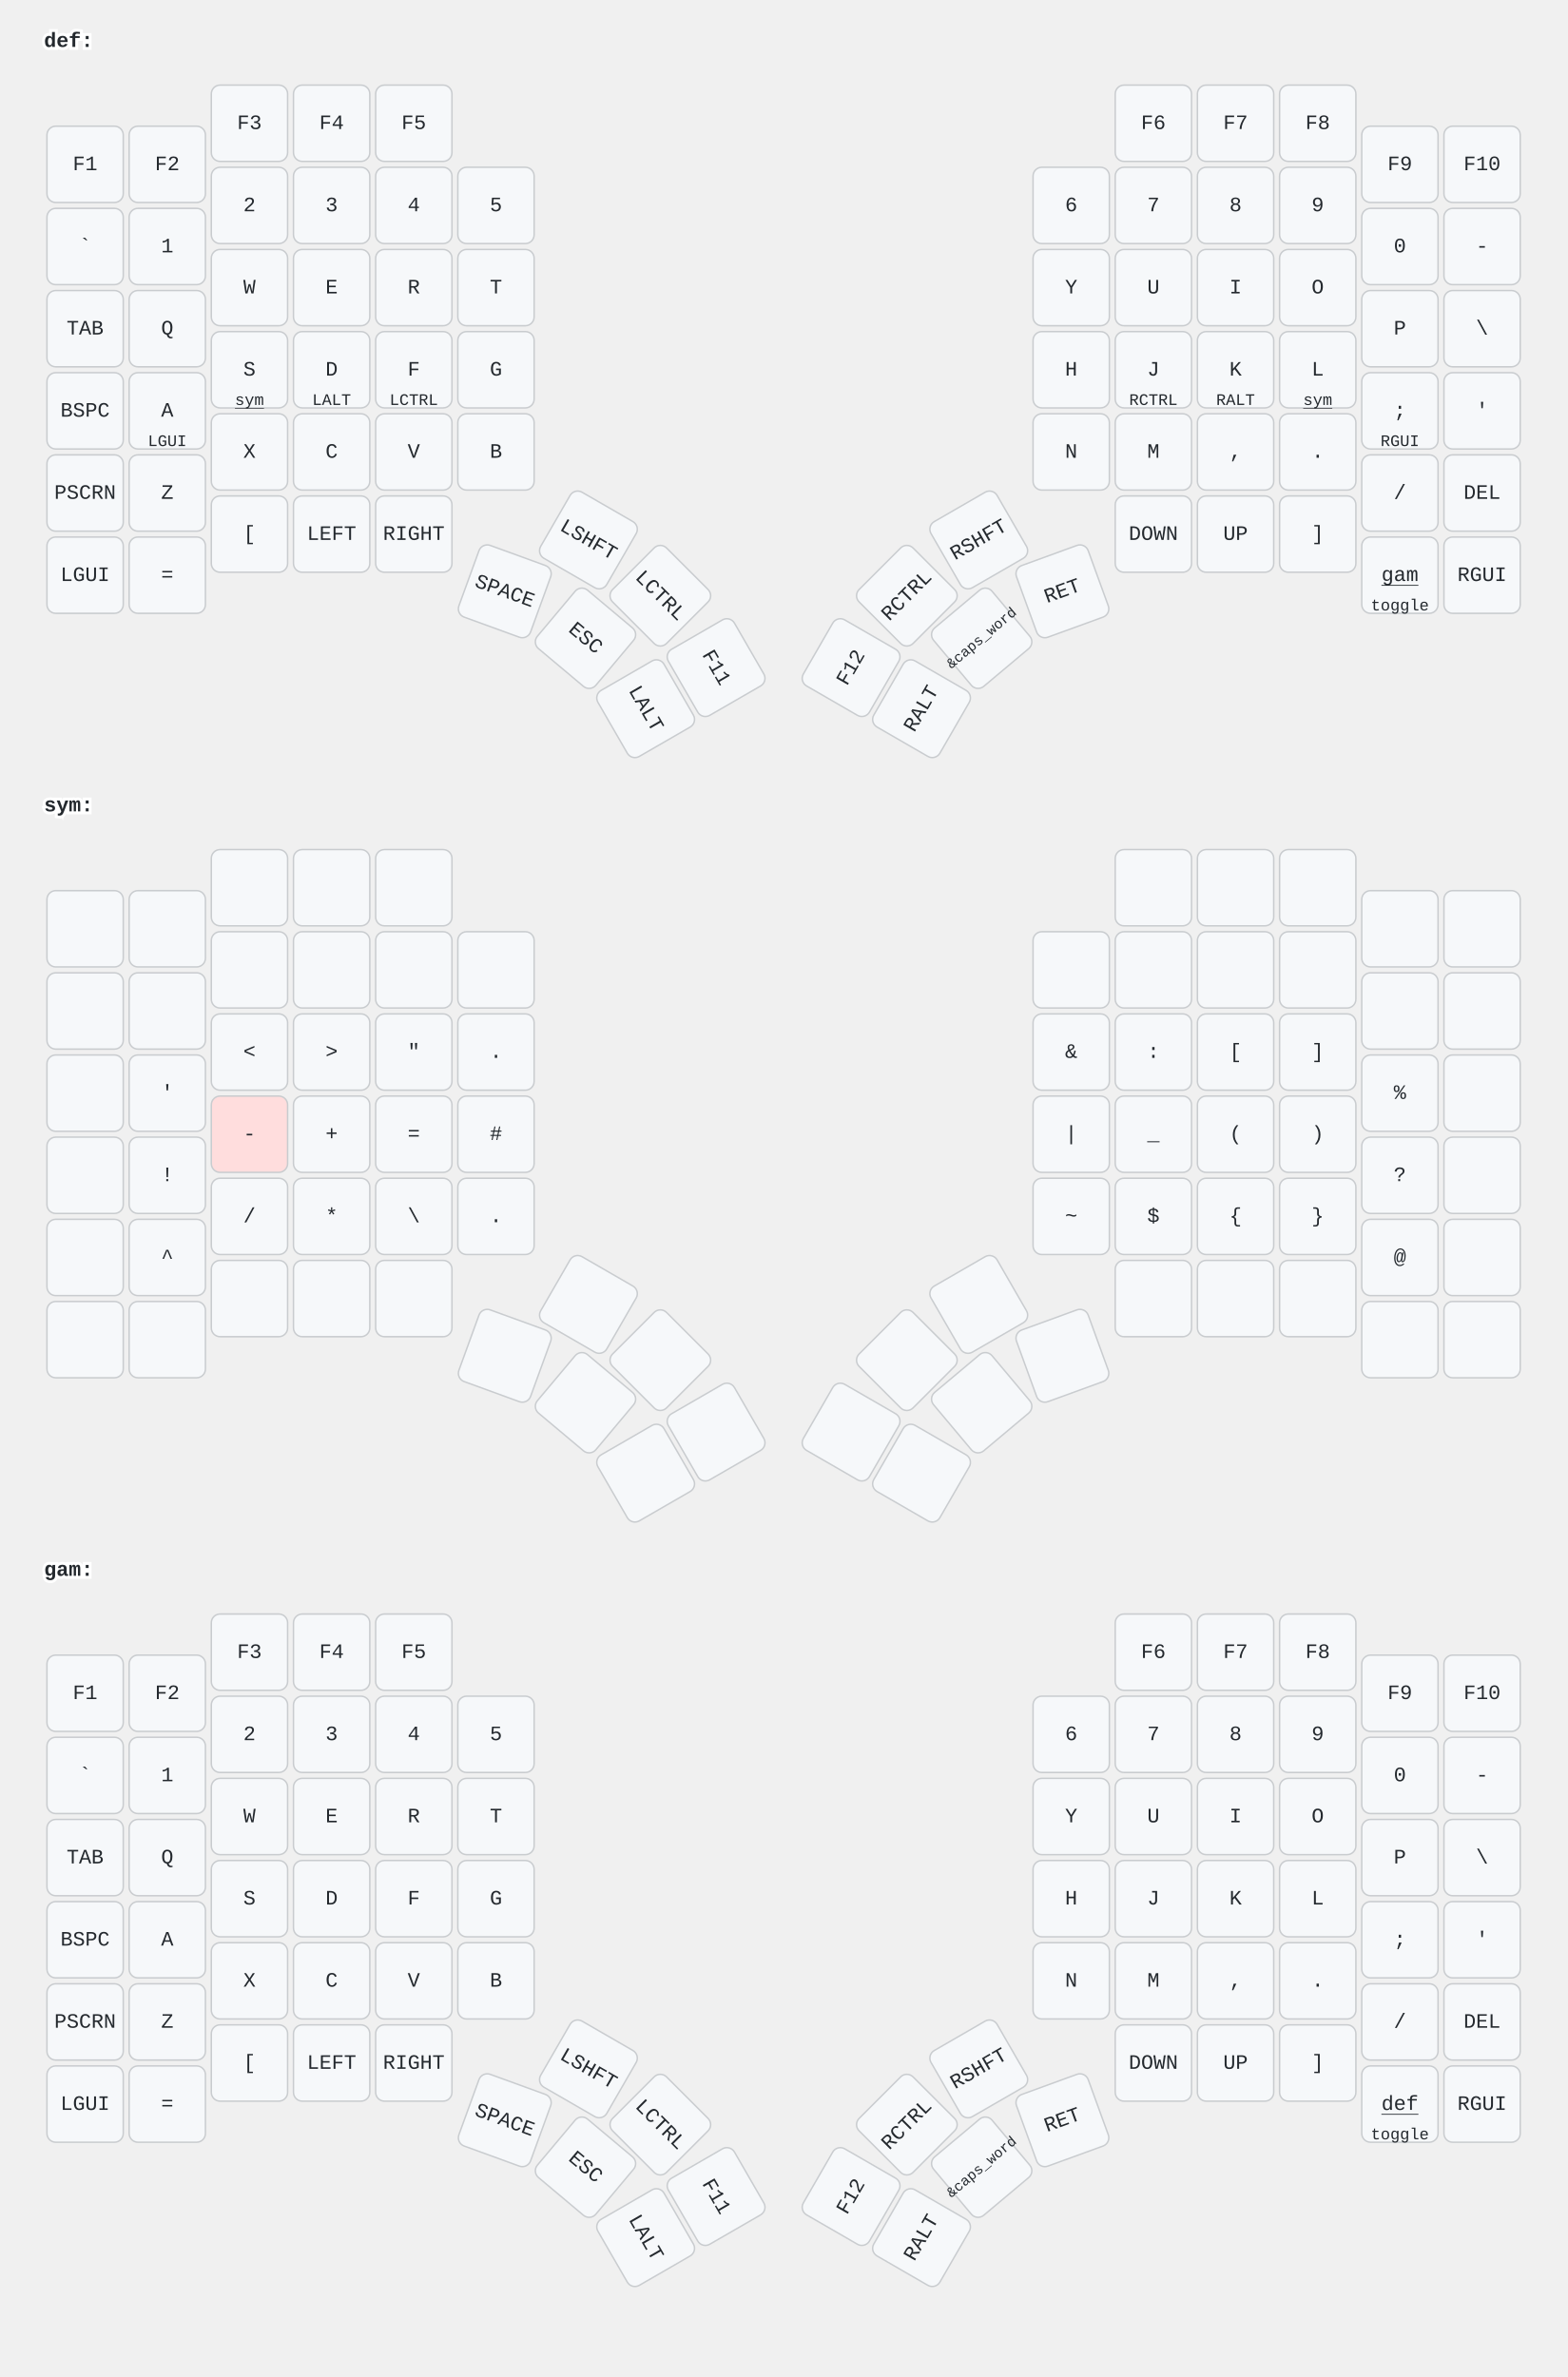
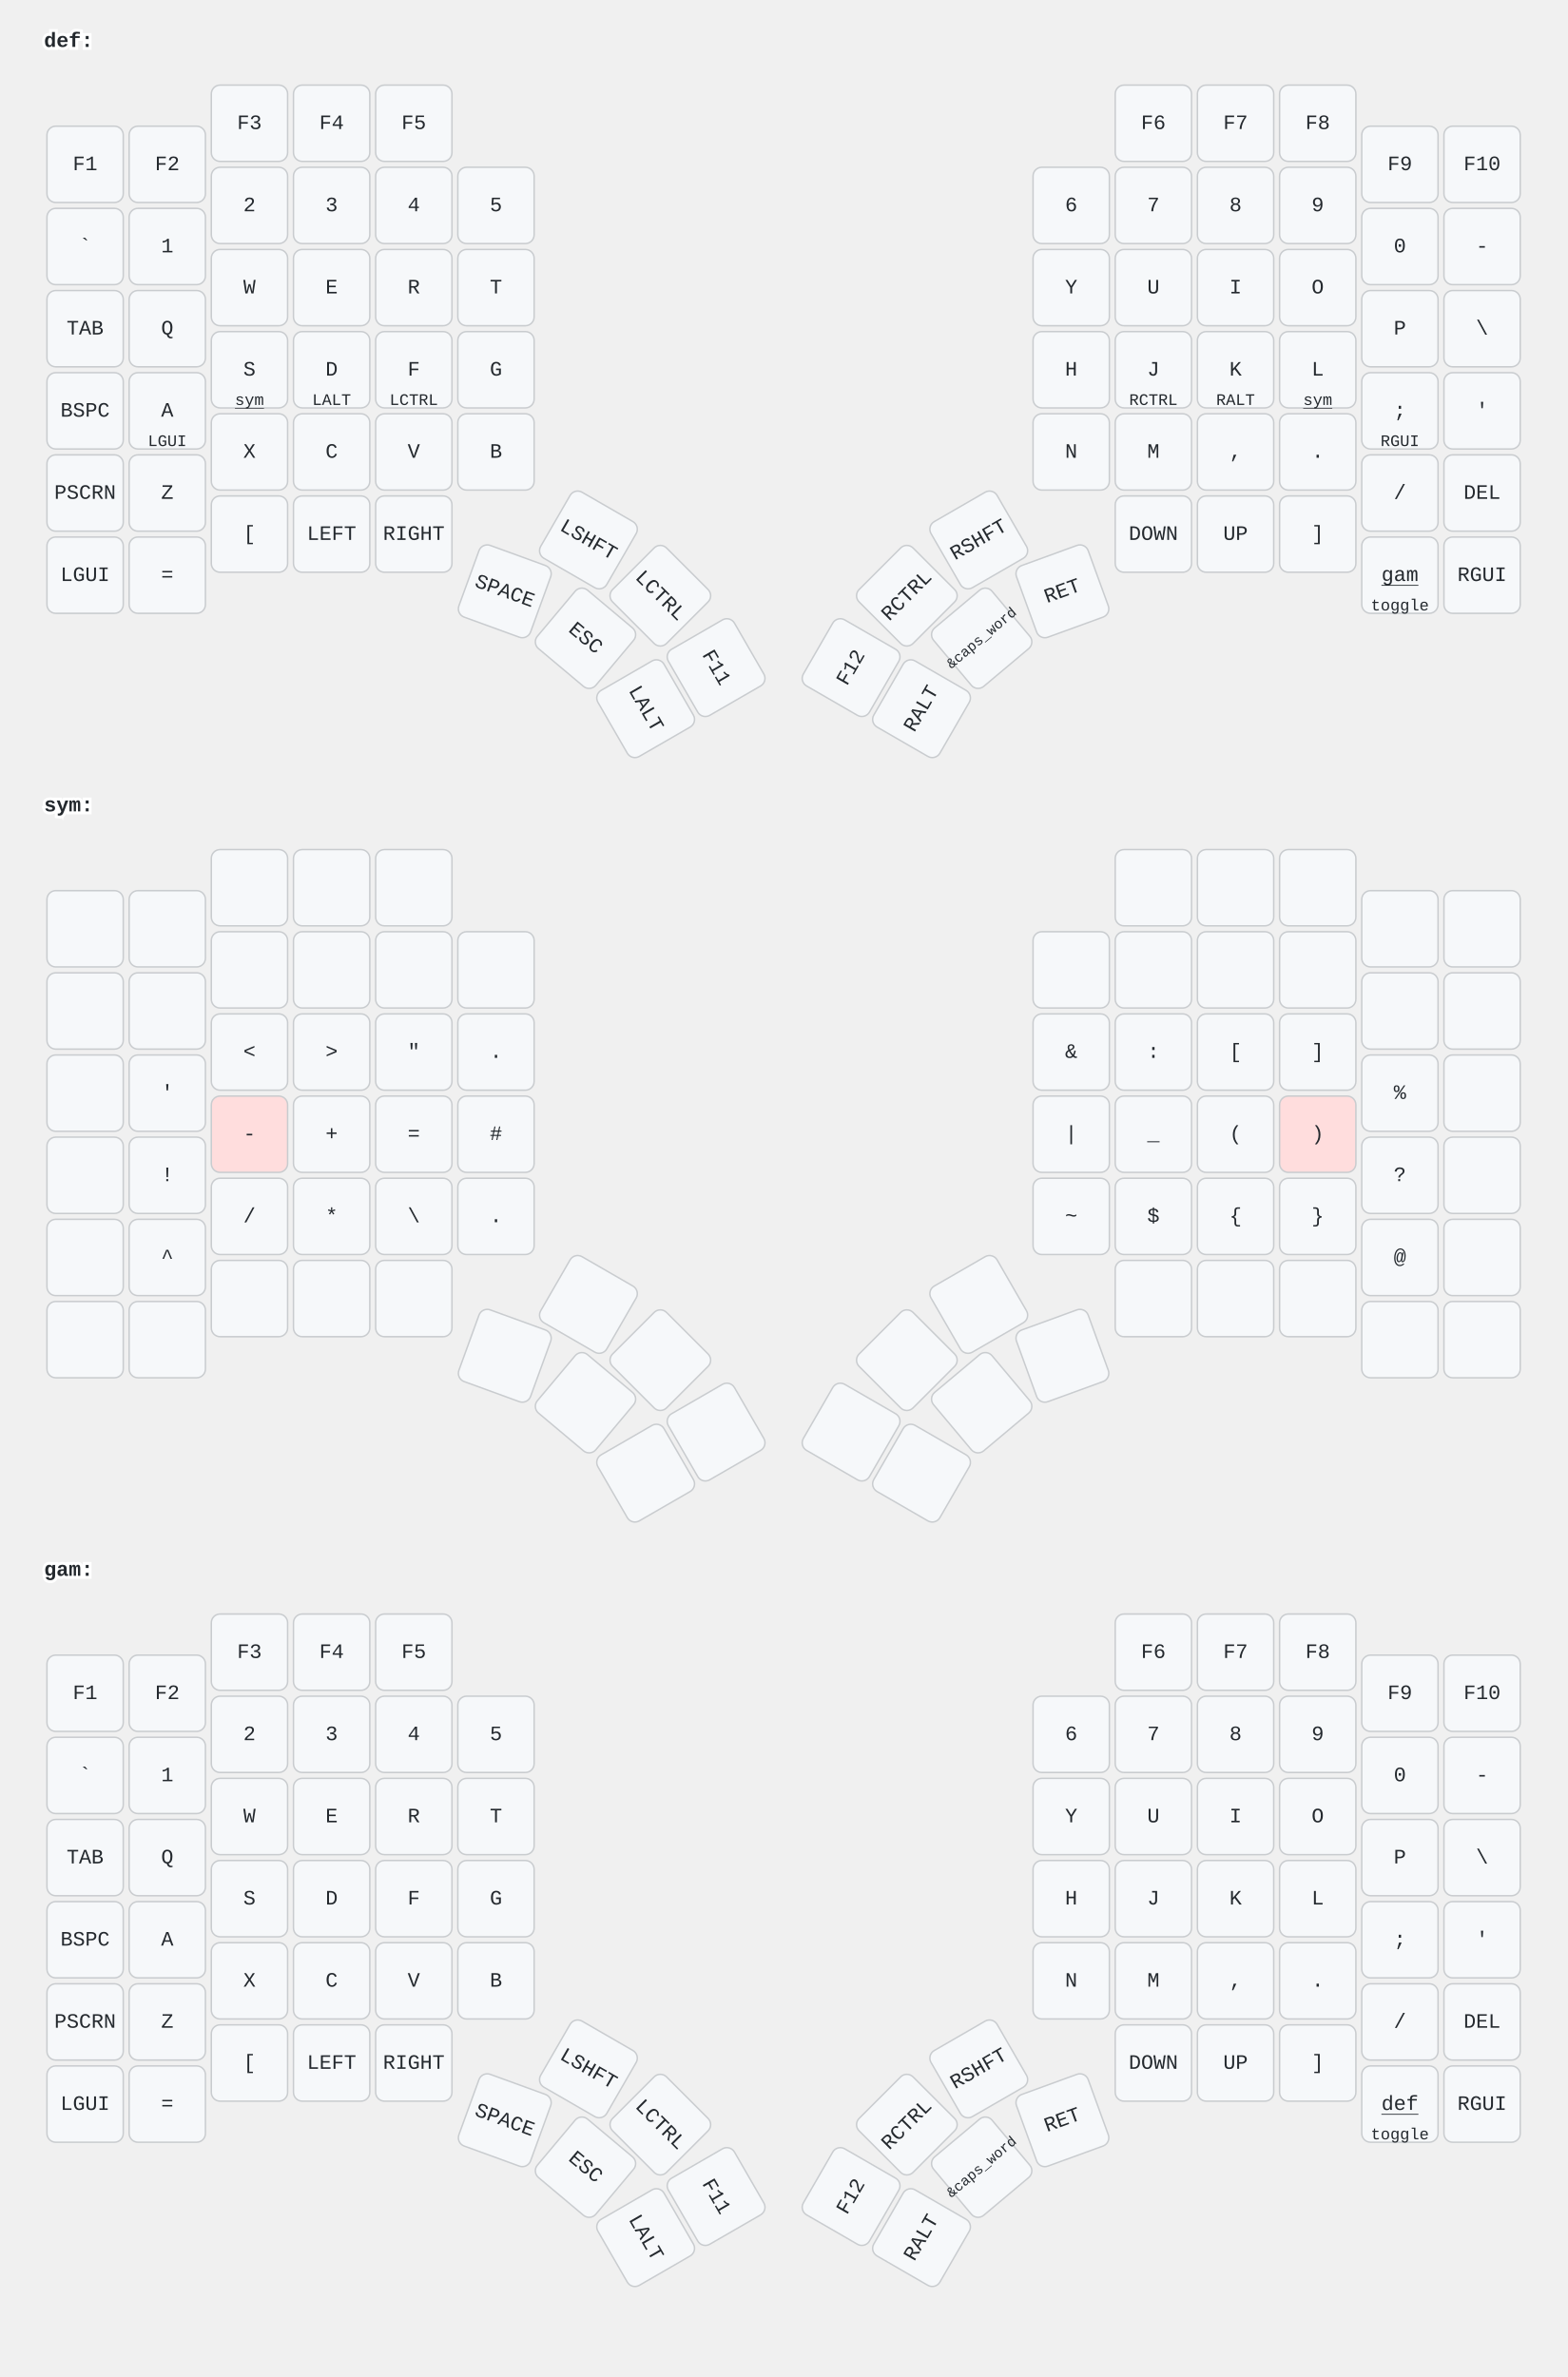
<svg xmlns="http://www.w3.org/2000/svg" width="1068" height="1620" viewBox="0 0 1068 1620" class="keymap">
  <style>/* inherit to force styles through use tags */
svg path {
    fill: inherit;
}

/* font and background color specifications */
svg.keymap {
    font-family: SFMono-Regular,Consolas,Liberation Mono,Menlo,monospace;
    font-size: 14px;
    font-kerning: normal;
    text-rendering: optimizeLegibility;
    fill: #24292e;
}

/* default key styling */
rect.key {
    fill: #f6f8fa;
}

rect.key, rect.combo {
    stroke: #c9cccf;
    stroke-width: 1;
}

/* default key side styling, only used is draw_key_sides is set */
rect.side {
    filter: brightness(90%);
}

/* color accent for combo boxes */
rect.combo, rect.combo-separate {
    fill: #cdf;
}

/* color accent for held keys */
rect.held, rect.combo.held {
    fill: #fdd;
}

/* color accent for ghost (optional) keys */
rect.ghost, rect.combo.ghost {
    stroke-dasharray: 4, 4;
    stroke-width: 2;
}

text {
    text-anchor: middle;
    dominant-baseline: middle;
}

/* styling for layer labels */
text.label {
    font-weight: bold;
    text-anchor: start;
    stroke: white;
    stroke-width: 4;
    paint-order: stroke;
}

/* styling for optional footer */
text.footer {
    text-anchor: end;
    dominant-baseline: auto;
    stroke: white;
    stroke-width: 4;
    paint-order: stroke;
}

/* styling for combo tap, and key hold/shifted label text */
text.combo, text.hold, text.shifted {
    font-size: 11px;
}

text.hold {
    text-anchor: middle;
    dominant-baseline: auto;
}

text.shifted {
    text-anchor: middle;
    dominant-baseline: hanging;
}

text.layer-activator {
    text-decoration: underline;
}

/* styling for hold/shifted label text in combo box */
text.combo.hold, text.combo.shifted {
    font-size: 8px;
}

/* lighter symbol for transparent keys */
text.trans {
    fill: #7b7e81;
}

/* styling for combo dendrons */
path.combo {
    stroke-width: 1;
    stroke: gray;
    fill: none;
}

/* Start Tabler Icons Cleanup */
/* cannot use height/width with glyphs */
.icon-tabler &gt; path {
    fill: inherit;
    stroke: inherit;
    stroke-width: 2;
}
/* hide tabler's default box */
.icon-tabler &gt; path[stroke="none"][fill="none"] {
    visibility: hidden;
}
/* End Tabler Icons Cleanup */

@media (prefers-color-scheme: dark) {
svg.keymap { fill: #d1d6db; }
rect.key { fill: #3f4750; }
rect.key, rect.combo { stroke: #60666c; }
rect.combo, rect.combo-separate { fill: #1f3d7a; }
rect.held, rect.combo.held { fill: #854747; }
text.label, text.footer { stroke: black; }
text.trans { fill: #7e8184; }
path.combo { stroke: #7f7f7f; }

}</style>
  <g transform="translate(30, 0)" class="layer-def">
    <text x="0" y="28" class="label" id="def">def:</text>
    <g transform="translate(0, 56)">
      <g transform="translate(28, 56)" class="key keypos-0">
        <rect rx="6" ry="6" x="-26" y="-26" width="52" height="52" class="key" />
        <text x="0" y="0" class="key tap">F1</text>
      </g>
      <g transform="translate(84, 56)" class="key keypos-1">
        <rect rx="6" ry="6" x="-26" y="-26" width="52" height="52" class="key" />
        <text x="0" y="0" class="key tap">F2</text>
      </g>
      <g transform="translate(140, 28)" class="key keypos-2">
        <rect rx="6" ry="6" x="-26" y="-26" width="52" height="52" class="key" />
        <text x="0" y="0" class="key tap">F3</text>
      </g>
      <g transform="translate(196, 28)" class="key keypos-3">
        <rect rx="6" ry="6" x="-26" y="-26" width="52" height="52" class="key" />
        <text x="0" y="0" class="key tap">F4</text>
      </g>
      <g transform="translate(252, 28)" class="key keypos-4">
        <rect rx="6" ry="6" x="-26" y="-26" width="52" height="52" class="key" />
        <text x="0" y="0" class="key tap">F5</text>
      </g>
      <g transform="translate(756, 28)" class="key keypos-5">
        <rect rx="6" ry="6" x="-26" y="-26" width="52" height="52" class="key" />
        <text x="0" y="0" class="key tap">F6</text>
      </g>
      <g transform="translate(812, 28)" class="key keypos-6">
        <rect rx="6" ry="6" x="-26" y="-26" width="52" height="52" class="key" />
        <text x="0" y="0" class="key tap">F7</text>
      </g>
      <g transform="translate(868, 28)" class="key keypos-7">
        <rect rx="6" ry="6" x="-26" y="-26" width="52" height="52" class="key" />
        <text x="0" y="0" class="key tap">F8</text>
      </g>
      <g transform="translate(924, 56)" class="key keypos-8">
        <rect rx="6" ry="6" x="-26" y="-26" width="52" height="52" class="key" />
        <text x="0" y="0" class="key tap">F9</text>
      </g>
      <g transform="translate(980, 56)" class="key keypos-9">
        <rect rx="6" ry="6" x="-26" y="-26" width="52" height="52" class="key" />
        <text x="0" y="0" class="key tap">F10</text>
      </g>
      <g transform="translate(28, 112)" class="key keypos-10">
        <rect rx="6" ry="6" x="-26" y="-26" width="52" height="52" class="key" />
        <text x="0" y="0" class="key tap">`</text>
      </g>
      <g transform="translate(84, 112)" class="key keypos-11">
        <rect rx="6" ry="6" x="-26" y="-26" width="52" height="52" class="key" />
        <text x="0" y="0" class="key tap">1</text>
      </g>
      <g transform="translate(140, 84)" class="key keypos-12">
        <rect rx="6" ry="6" x="-26" y="-26" width="52" height="52" class="key" />
        <text x="0" y="0" class="key tap">2</text>
      </g>
      <g transform="translate(196, 84)" class="key keypos-13">
        <rect rx="6" ry="6" x="-26" y="-26" width="52" height="52" class="key" />
        <text x="0" y="0" class="key tap">3</text>
      </g>
      <g transform="translate(252, 84)" class="key keypos-14">
        <rect rx="6" ry="6" x="-26" y="-26" width="52" height="52" class="key" />
        <text x="0" y="0" class="key tap">4</text>
      </g>
      <g transform="translate(308, 84)" class="key keypos-15">
        <rect rx="6" ry="6" x="-26" y="-26" width="52" height="52" class="key" />
        <text x="0" y="0" class="key tap">5</text>
      </g>
      <g transform="translate(700, 84)" class="key keypos-16">
        <rect rx="6" ry="6" x="-26" y="-26" width="52" height="52" class="key" />
        <text x="0" y="0" class="key tap">6</text>
      </g>
      <g transform="translate(756, 84)" class="key keypos-17">
        <rect rx="6" ry="6" x="-26" y="-26" width="52" height="52" class="key" />
        <text x="0" y="0" class="key tap">7</text>
      </g>
      <g transform="translate(812, 84)" class="key keypos-18">
        <rect rx="6" ry="6" x="-26" y="-26" width="52" height="52" class="key" />
        <text x="0" y="0" class="key tap">8</text>
      </g>
      <g transform="translate(868, 84)" class="key keypos-19">
        <rect rx="6" ry="6" x="-26" y="-26" width="52" height="52" class="key" />
        <text x="0" y="0" class="key tap">9</text>
      </g>
      <g transform="translate(924, 112)" class="key keypos-20">
        <rect rx="6" ry="6" x="-26" y="-26" width="52" height="52" class="key" />
        <text x="0" y="0" class="key tap">0</text>
      </g>
      <g transform="translate(980, 112)" class="key keypos-21">
        <rect rx="6" ry="6" x="-26" y="-26" width="52" height="52" class="key" />
        <text x="0" y="0" class="key tap">-</text>
      </g>
      <g transform="translate(28, 168)" class="key keypos-22">
        <rect rx="6" ry="6" x="-26" y="-26" width="52" height="52" class="key" />
        <text x="0" y="0" class="key tap">TAB</text>
      </g>
      <g transform="translate(84, 168)" class="key keypos-23">
        <rect rx="6" ry="6" x="-26" y="-26" width="52" height="52" class="key" />
        <text x="0" y="0" class="key tap">Q</text>
      </g>
      <g transform="translate(140, 140)" class="key keypos-24">
        <rect rx="6" ry="6" x="-26" y="-26" width="52" height="52" class="key" />
        <text x="0" y="0" class="key tap">W</text>
      </g>
      <g transform="translate(196, 140)" class="key keypos-25">
        <rect rx="6" ry="6" x="-26" y="-26" width="52" height="52" class="key" />
        <text x="0" y="0" class="key tap">E</text>
      </g>
      <g transform="translate(252, 140)" class="key keypos-26">
        <rect rx="6" ry="6" x="-26" y="-26" width="52" height="52" class="key" />
        <text x="0" y="0" class="key tap">R</text>
      </g>
      <g transform="translate(308, 140)" class="key keypos-27">
        <rect rx="6" ry="6" x="-26" y="-26" width="52" height="52" class="key" />
        <text x="0" y="0" class="key tap">T</text>
      </g>
      <g transform="translate(700, 140)" class="key keypos-28">
        <rect rx="6" ry="6" x="-26" y="-26" width="52" height="52" class="key" />
        <text x="0" y="0" class="key tap">Y</text>
      </g>
      <g transform="translate(756, 140)" class="key keypos-29">
        <rect rx="6" ry="6" x="-26" y="-26" width="52" height="52" class="key" />
        <text x="0" y="0" class="key tap">U</text>
      </g>
      <g transform="translate(812, 140)" class="key keypos-30">
        <rect rx="6" ry="6" x="-26" y="-26" width="52" height="52" class="key" />
        <text x="0" y="0" class="key tap">I</text>
      </g>
      <g transform="translate(868, 140)" class="key keypos-31">
        <rect rx="6" ry="6" x="-26" y="-26" width="52" height="52" class="key" />
        <text x="0" y="0" class="key tap">O</text>
      </g>
      <g transform="translate(924, 168)" class="key keypos-32">
        <rect rx="6" ry="6" x="-26" y="-26" width="52" height="52" class="key" />
        <text x="0" y="0" class="key tap">P</text>
      </g>
      <g transform="translate(980, 168)" class="key keypos-33">
        <rect rx="6" ry="6" x="-26" y="-26" width="52" height="52" class="key" />
        <text x="0" y="0" class="key tap">\</text>
      </g>
      <g transform="translate(28, 224)" class="key keypos-34">
        <rect rx="6" ry="6" x="-26" y="-26" width="52" height="52" class="key" />
        <text x="0" y="0" class="key tap">BSPC</text>
      </g>
      <g transform="translate(84, 224)" class="key keypos-35">
        <rect rx="6" ry="6" x="-26" y="-26" width="52" height="52" class="key" />
        <text x="0" y="0" class="key tap">A</text>
        <text x="0" y="24" class="key hold">LGUI</text>
      </g>
      <g transform="translate(140, 196)" class="key keypos-36">
        <rect rx="6" ry="6" x="-26" y="-26" width="52" height="52" class="key" />
        <text x="0" y="0" class="key tap">S</text>
        <a href="#sym">
          <text x="0" y="24" class="key hold layer-activator">sym</text>
        </a>
      </g>
      <g transform="translate(196, 196)" class="key keypos-37">
        <rect rx="6" ry="6" x="-26" y="-26" width="52" height="52" class="key" />
        <text x="0" y="0" class="key tap">D</text>
        <text x="0" y="24" class="key hold">LALT</text>
      </g>
      <g transform="translate(252, 196)" class="key keypos-38">
        <rect rx="6" ry="6" x="-26" y="-26" width="52" height="52" class="key" />
        <text x="0" y="0" class="key tap">F</text>
        <text x="0" y="24" class="key hold">LCTRL</text>
      </g>
      <g transform="translate(308, 196)" class="key keypos-39">
        <rect rx="6" ry="6" x="-26" y="-26" width="52" height="52" class="key" />
        <text x="0" y="0" class="key tap">G</text>
      </g>
      <g transform="translate(700, 196)" class="key keypos-40">
        <rect rx="6" ry="6" x="-26" y="-26" width="52" height="52" class="key" />
        <text x="0" y="0" class="key tap">H</text>
      </g>
      <g transform="translate(756, 196)" class="key keypos-41">
        <rect rx="6" ry="6" x="-26" y="-26" width="52" height="52" class="key" />
        <text x="0" y="0" class="key tap">J</text>
        <text x="0" y="24" class="key hold">RCTRL</text>
      </g>
      <g transform="translate(812, 196)" class="key keypos-42">
        <rect rx="6" ry="6" x="-26" y="-26" width="52" height="52" class="key" />
        <text x="0" y="0" class="key tap">K</text>
        <text x="0" y="24" class="key hold">RALT</text>
      </g>
      <g transform="translate(868, 196)" class="key keypos-43">
        <rect rx="6" ry="6" x="-26" y="-26" width="52" height="52" class="key" />
        <text x="0" y="0" class="key tap">L</text>
        <a href="#sym">
          <text x="0" y="24" class="key hold layer-activator">sym</text>
        </a>
      </g>
      <g transform="translate(924, 224)" class="key keypos-44">
        <rect rx="6" ry="6" x="-26" y="-26" width="52" height="52" class="key" />
        <text x="0" y="0" class="key tap">;</text>
        <text x="0" y="24" class="key hold">RGUI</text>
      </g>
      <g transform="translate(980, 224)" class="key keypos-45">
        <rect rx="6" ry="6" x="-26" y="-26" width="52" height="52" class="key" />
        <text x="0" y="0" class="key tap">'</text>
      </g>
      <g transform="translate(28, 280)" class="key keypos-46">
        <rect rx="6" ry="6" x="-26" y="-26" width="52" height="52" class="key" />
        <text x="0" y="0" class="key tap">PSCRN</text>
      </g>
      <g transform="translate(84, 280)" class="key keypos-47">
        <rect rx="6" ry="6" x="-26" y="-26" width="52" height="52" class="key" />
        <text x="0" y="0" class="key tap">Z</text>
      </g>
      <g transform="translate(140, 252)" class="key keypos-48">
        <rect rx="6" ry="6" x="-26" y="-26" width="52" height="52" class="key" />
        <text x="0" y="0" class="key tap">X</text>
      </g>
      <g transform="translate(196, 252)" class="key keypos-49">
        <rect rx="6" ry="6" x="-26" y="-26" width="52" height="52" class="key" />
        <text x="0" y="0" class="key tap">C</text>
      </g>
      <g transform="translate(252, 252)" class="key keypos-50">
        <rect rx="6" ry="6" x="-26" y="-26" width="52" height="52" class="key" />
        <text x="0" y="0" class="key tap">V</text>
      </g>
      <g transform="translate(308, 252)" class="key keypos-51">
        <rect rx="6" ry="6" x="-26" y="-26" width="52" height="52" class="key" />
        <text x="0" y="0" class="key tap">B</text>
      </g>
      <g transform="translate(371, 312) rotate(30.0)" class="key keypos-52">
        <rect rx="6" ry="6" x="-26" y="-26" width="52" height="52" class="key" />
        <text x="0" y="0" class="key tap">LSHFT</text>
      </g>
      <g transform="translate(420, 350) rotate(45.0)" class="key keypos-53">
        <rect rx="6" ry="6" x="-26" y="-26" width="52" height="52" class="key" />
        <text x="0" y="0" class="key tap">LCTRL</text>
      </g>
      <g transform="translate(458, 399) rotate(60.0)" class="key keypos-54">
        <rect rx="6" ry="6" x="-26" y="-26" width="52" height="52" class="key" />
        <text x="0" y="0" class="key tap">F11</text>
      </g>
      <g transform="translate(550, 399) rotate(-60.0)" class="key keypos-55">
        <rect rx="6" ry="6" x="-26" y="-26" width="52" height="52" class="key" />
        <text x="0" y="0" class="key tap">F12</text>
      </g>
      <g transform="translate(588, 350) rotate(-45.0)" class="key keypos-56">
        <rect rx="6" ry="6" x="-26" y="-26" width="52" height="52" class="key" />
        <text x="0" y="0" class="key tap">RCTRL</text>
      </g>
      <g transform="translate(637, 312) rotate(-30.0)" class="key keypos-57">
        <rect rx="6" ry="6" x="-26" y="-26" width="52" height="52" class="key" />
        <text x="0" y="0" class="key tap">RSHFT</text>
      </g>
      <g transform="translate(700, 252)" class="key keypos-58">
        <rect rx="6" ry="6" x="-26" y="-26" width="52" height="52" class="key" />
        <text x="0" y="0" class="key tap">N</text>
      </g>
      <g transform="translate(756, 252)" class="key keypos-59">
        <rect rx="6" ry="6" x="-26" y="-26" width="52" height="52" class="key" />
        <text x="0" y="0" class="key tap">M</text>
      </g>
      <g transform="translate(812, 252)" class="key keypos-60">
        <rect rx="6" ry="6" x="-26" y="-26" width="52" height="52" class="key" />
        <text x="0" y="0" class="key tap">,</text>
      </g>
      <g transform="translate(868, 252)" class="key keypos-61">
        <rect rx="6" ry="6" x="-26" y="-26" width="52" height="52" class="key" />
        <text x="0" y="0" class="key tap">.</text>
      </g>
      <g transform="translate(924, 280)" class="key keypos-62">
        <rect rx="6" ry="6" x="-26" y="-26" width="52" height="52" class="key" />
        <text x="0" y="0" class="key tap">/</text>
      </g>
      <g transform="translate(980, 280)" class="key keypos-63">
        <rect rx="6" ry="6" x="-26" y="-26" width="52" height="52" class="key" />
        <text x="0" y="0" class="key tap">DEL</text>
      </g>
      <g transform="translate(28, 336)" class="key keypos-64">
        <rect rx="6" ry="6" x="-26" y="-26" width="52" height="52" class="key" />
        <text x="0" y="0" class="key tap">LGUI</text>
      </g>
      <g transform="translate(84, 336)" class="key keypos-65">
        <rect rx="6" ry="6" x="-26" y="-26" width="52" height="52" class="key" />
        <text x="0" y="0" class="key tap">=</text>
      </g>
      <g transform="translate(140, 308)" class="key keypos-66">
        <rect rx="6" ry="6" x="-26" y="-26" width="52" height="52" class="key" />
        <text x="0" y="0" class="key tap">[</text>
      </g>
      <g transform="translate(196, 308)" class="key keypos-67">
        <rect rx="6" ry="6" x="-26" y="-26" width="52" height="52" class="key" />
        <text x="0" y="0" class="key tap">LEFT</text>
      </g>
      <g transform="translate(252, 308)" class="key keypos-68">
        <rect rx="6" ry="6" x="-26" y="-26" width="52" height="52" class="key" />
        <text x="0" y="0" class="key tap">RIGHT</text>
      </g>
      <g transform="translate(314, 347) rotate(20.0)" class="key keypos-69">
        <rect rx="6" ry="6" x="-26" y="-26" width="52" height="52" class="key" />
        <text x="0" y="0" class="key tap">SPACE</text>
      </g>
      <g transform="translate(369, 379) rotate(40.0)" class="key keypos-70">
        <rect rx="6" ry="6" x="-26" y="-26" width="52" height="52" class="key" />
        <text x="0" y="0" class="key tap">ESC</text>
      </g>
      <g transform="translate(410, 427) rotate(60.0)" class="key keypos-71">
        <rect rx="6" ry="6" x="-26" y="-26" width="52" height="52" class="key" />
        <text x="0" y="0" class="key tap">LALT</text>
      </g>
      <g transform="translate(598, 427) rotate(-60.0)" class="key keypos-72">
        <rect rx="6" ry="6" x="-26" y="-26" width="52" height="52" class="key" />
        <text x="0" y="0" class="key tap">RALT</text>
      </g>
      <g transform="translate(639, 379) rotate(-40.0)" class="key keypos-73">
        <rect rx="6" ry="6" x="-26" y="-26" width="52" height="52" class="key" />
        <text x="0" y="0" class="key tap">
          <tspan style="font-size: 70%">&amp;caps_word</tspan>
        </text>
      </g>
      <g transform="translate(694, 347) rotate(-20.0)" class="key keypos-74">
        <rect rx="6" ry="6" x="-26" y="-26" width="52" height="52" class="key" />
        <text x="0" y="0" class="key tap">RET</text>
      </g>
      <g transform="translate(756, 308)" class="key keypos-75">
        <rect rx="6" ry="6" x="-26" y="-26" width="52" height="52" class="key" />
        <text x="0" y="0" class="key tap">DOWN</text>
      </g>
      <g transform="translate(812, 308)" class="key keypos-76">
        <rect rx="6" ry="6" x="-26" y="-26" width="52" height="52" class="key" />
        <text x="0" y="0" class="key tap">UP</text>
      </g>
      <g transform="translate(868, 308)" class="key keypos-77">
        <rect rx="6" ry="6" x="-26" y="-26" width="52" height="52" class="key" />
        <text x="0" y="0" class="key tap">]</text>
      </g>
      <g transform="translate(924, 336)" class="key keypos-78">
        <rect rx="6" ry="6" x="-26" y="-26" width="52" height="52" class="key" />
        <a href="#gam">
          <text x="0" y="0" class="key tap layer-activator">gam</text>
        </a>
        <text x="0" y="24" class="key hold">toggle</text>
      </g>
      <g transform="translate(980, 336)" class="key keypos-79">
        <rect rx="6" ry="6" x="-26" y="-26" width="52" height="52" class="key" />
        <text x="0" y="0" class="key tap">RGUI</text>
      </g>
    </g>
  </g>
  <g transform="translate(30, 521)" class="layer-sym">
    <text x="0" y="28" class="label" id="sym">sym:</text>
    <g transform="translate(0, 56)">
      <g transform="translate(28, 56)" class="key trans keypos-0">
        <rect rx="6" ry="6" x="-26" y="-26" width="52" height="52" class="key trans" />
      </g>
      <g transform="translate(84, 56)" class="key trans keypos-1">
        <rect rx="6" ry="6" x="-26" y="-26" width="52" height="52" class="key trans" />
      </g>
      <g transform="translate(140, 28)" class="key trans keypos-2">
        <rect rx="6" ry="6" x="-26" y="-26" width="52" height="52" class="key trans" />
      </g>
      <g transform="translate(196, 28)" class="key trans keypos-3">
        <rect rx="6" ry="6" x="-26" y="-26" width="52" height="52" class="key trans" />
      </g>
      <g transform="translate(252, 28)" class="key trans keypos-4">
        <rect rx="6" ry="6" x="-26" y="-26" width="52" height="52" class="key trans" />
      </g>
      <g transform="translate(756, 28)" class="key trans keypos-5">
        <rect rx="6" ry="6" x="-26" y="-26" width="52" height="52" class="key trans" />
      </g>
      <g transform="translate(812, 28)" class="key trans keypos-6">
        <rect rx="6" ry="6" x="-26" y="-26" width="52" height="52" class="key trans" />
      </g>
      <g transform="translate(868, 28)" class="key trans keypos-7">
        <rect rx="6" ry="6" x="-26" y="-26" width="52" height="52" class="key trans" />
      </g>
      <g transform="translate(924, 56)" class="key trans keypos-8">
        <rect rx="6" ry="6" x="-26" y="-26" width="52" height="52" class="key trans" />
      </g>
      <g transform="translate(980, 56)" class="key trans keypos-9">
        <rect rx="6" ry="6" x="-26" y="-26" width="52" height="52" class="key trans" />
      </g>
      <g transform="translate(28, 112)" class="key trans keypos-10">
        <rect rx="6" ry="6" x="-26" y="-26" width="52" height="52" class="key trans" />
      </g>
      <g transform="translate(84, 112)" class="key trans keypos-11">
        <rect rx="6" ry="6" x="-26" y="-26" width="52" height="52" class="key trans" />
      </g>
      <g transform="translate(140, 84)" class="key trans keypos-12">
        <rect rx="6" ry="6" x="-26" y="-26" width="52" height="52" class="key trans" />
      </g>
      <g transform="translate(196, 84)" class="key trans keypos-13">
        <rect rx="6" ry="6" x="-26" y="-26" width="52" height="52" class="key trans" />
      </g>
      <g transform="translate(252, 84)" class="key trans keypos-14">
        <rect rx="6" ry="6" x="-26" y="-26" width="52" height="52" class="key trans" />
      </g>
      <g transform="translate(308, 84)" class="key trans keypos-15">
        <rect rx="6" ry="6" x="-26" y="-26" width="52" height="52" class="key trans" />
      </g>
      <g transform="translate(700, 84)" class="key trans keypos-16">
        <rect rx="6" ry="6" x="-26" y="-26" width="52" height="52" class="key trans" />
      </g>
      <g transform="translate(756, 84)" class="key trans keypos-17">
        <rect rx="6" ry="6" x="-26" y="-26" width="52" height="52" class="key trans" />
      </g>
      <g transform="translate(812, 84)" class="key trans keypos-18">
        <rect rx="6" ry="6" x="-26" y="-26" width="52" height="52" class="key trans" />
      </g>
      <g transform="translate(868, 84)" class="key trans keypos-19">
        <rect rx="6" ry="6" x="-26" y="-26" width="52" height="52" class="key trans" />
      </g>
      <g transform="translate(924, 112)" class="key trans keypos-20">
        <rect rx="6" ry="6" x="-26" y="-26" width="52" height="52" class="key trans" />
      </g>
      <g transform="translate(980, 112)" class="key trans keypos-21">
        <rect rx="6" ry="6" x="-26" y="-26" width="52" height="52" class="key trans" />
      </g>
      <g transform="translate(28, 168)" class="key trans keypos-22">
        <rect rx="6" ry="6" x="-26" y="-26" width="52" height="52" class="key trans" />
      </g>
      <g transform="translate(84, 168)" class="key keypos-23">
        <rect rx="6" ry="6" x="-26" y="-26" width="52" height="52" class="key" />
        <text x="0" y="0" class="key tap">'</text>
      </g>
      <g transform="translate(140, 140)" class="key keypos-24">
        <rect rx="6" ry="6" x="-26" y="-26" width="52" height="52" class="key" />
        <text x="0" y="0" class="key tap">&lt;</text>
      </g>
      <g transform="translate(196, 140)" class="key keypos-25">
        <rect rx="6" ry="6" x="-26" y="-26" width="52" height="52" class="key" />
        <text x="0" y="0" class="key tap">&gt;</text>
      </g>
      <g transform="translate(252, 140)" class="key keypos-26">
        <rect rx="6" ry="6" x="-26" y="-26" width="52" height="52" class="key" />
        <text x="0" y="0" class="key tap">"</text>
      </g>
      <g transform="translate(308, 140)" class="key keypos-27">
        <rect rx="6" ry="6" x="-26" y="-26" width="52" height="52" class="key" />
        <text x="0" y="0" class="key tap">.</text>
      </g>
      <g transform="translate(700, 140)" class="key keypos-28">
        <rect rx="6" ry="6" x="-26" y="-26" width="52" height="52" class="key" />
        <text x="0" y="0" class="key tap">&amp;</text>
      </g>
      <g transform="translate(756, 140)" class="key keypos-29">
        <rect rx="6" ry="6" x="-26" y="-26" width="52" height="52" class="key" />
        <text x="0" y="0" class="key tap">:</text>
      </g>
      <g transform="translate(812, 140)" class="key keypos-30">
        <rect rx="6" ry="6" x="-26" y="-26" width="52" height="52" class="key" />
        <text x="0" y="0" class="key tap">[</text>
      </g>
      <g transform="translate(868, 140)" class="key keypos-31">
        <rect rx="6" ry="6" x="-26" y="-26" width="52" height="52" class="key" />
        <text x="0" y="0" class="key tap">]</text>
      </g>
      <g transform="translate(924, 168)" class="key keypos-32">
        <rect rx="6" ry="6" x="-26" y="-26" width="52" height="52" class="key" />
        <text x="0" y="0" class="key tap">%</text>
      </g>
      <g transform="translate(980, 168)" class="key trans keypos-33">
        <rect rx="6" ry="6" x="-26" y="-26" width="52" height="52" class="key trans" />
      </g>
      <g transform="translate(28, 224)" class="key trans keypos-34">
        <rect rx="6" ry="6" x="-26" y="-26" width="52" height="52" class="key trans" />
      </g>
      <g transform="translate(84, 224)" class="key keypos-35">
        <rect rx="6" ry="6" x="-26" y="-26" width="52" height="52" class="key" />
        <text x="0" y="0" class="key tap">!</text>
      </g>
      <g transform="translate(140, 196)" class="key held keypos-36">
        <rect rx="6" ry="6" x="-26" y="-26" width="52" height="52" class="key held" />
        <text x="0" y="0" class="key held tap">-</text>
      </g>
      <g transform="translate(196, 196)" class="key keypos-37">
        <rect rx="6" ry="6" x="-26" y="-26" width="52" height="52" class="key" />
        <text x="0" y="0" class="key tap">+</text>
      </g>
      <g transform="translate(252, 196)" class="key keypos-38">
        <rect rx="6" ry="6" x="-26" y="-26" width="52" height="52" class="key" />
        <text x="0" y="0" class="key tap">=</text>
      </g>
      <g transform="translate(308, 196)" class="key keypos-39">
        <rect rx="6" ry="6" x="-26" y="-26" width="52" height="52" class="key" />
        <text x="0" y="0" class="key tap">#</text>
      </g>
      <g transform="translate(700, 196)" class="key keypos-40">
        <rect rx="6" ry="6" x="-26" y="-26" width="52" height="52" class="key" />
        <text x="0" y="0" class="key tap">|</text>
      </g>
      <g transform="translate(756, 196)" class="key keypos-41">
        <rect rx="6" ry="6" x="-26" y="-26" width="52" height="52" class="key" />
        <text x="0" y="0" class="key tap">_</text>
      </g>
      <g transform="translate(812, 196)" class="key keypos-42">
        <rect rx="6" ry="6" x="-26" y="-26" width="52" height="52" class="key" />
        <text x="0" y="0" class="key tap">(</text>
      </g>
-       <g transform="translate(868, 196)" class="key keypos-43">
-         <rect rx="6" ry="6" x="-26" y="-26" width="52" height="52" class="key" />
-         <text x="0" y="0" class="key tap">)</text>
+       <g transform="translate(868, 196)" class="key held alternate keypos-43">
+         <rect rx="6" ry="6" x="-26" y="-26" width="52" height="52" class="key held alternate" />
+         <text x="0" y="0" class="key held alternate tap">)</text>
      </g>
      <g transform="translate(924, 224)" class="key keypos-44">
        <rect rx="6" ry="6" x="-26" y="-26" width="52" height="52" class="key" />
        <text x="0" y="0" class="key tap">?</text>
      </g>
      <g transform="translate(980, 224)" class="key trans keypos-45">
        <rect rx="6" ry="6" x="-26" y="-26" width="52" height="52" class="key trans" />
      </g>
      <g transform="translate(28, 280)" class="key trans keypos-46">
        <rect rx="6" ry="6" x="-26" y="-26" width="52" height="52" class="key trans" />
      </g>
      <g transform="translate(84, 280)" class="key keypos-47">
        <rect rx="6" ry="6" x="-26" y="-26" width="52" height="52" class="key" />
        <text x="0" y="0" class="key tap">^</text>
      </g>
      <g transform="translate(140, 252)" class="key keypos-48">
        <rect rx="6" ry="6" x="-26" y="-26" width="52" height="52" class="key" />
        <text x="0" y="0" class="key tap">/</text>
      </g>
      <g transform="translate(196, 252)" class="key keypos-49">
        <rect rx="6" ry="6" x="-26" y="-26" width="52" height="52" class="key" />
        <text x="0" y="0" class="key tap">*</text>
      </g>
      <g transform="translate(252, 252)" class="key keypos-50">
        <rect rx="6" ry="6" x="-26" y="-26" width="52" height="52" class="key" />
        <text x="0" y="0" class="key tap">\</text>
      </g>
      <g transform="translate(308, 252)" class="key keypos-51">
        <rect rx="6" ry="6" x="-26" y="-26" width="52" height="52" class="key" />
        <text x="0" y="0" class="key tap">.</text>
      </g>
      <g transform="translate(371, 312) rotate(30.0)" class="key trans keypos-52">
        <rect rx="6" ry="6" x="-26" y="-26" width="52" height="52" class="key trans" />
      </g>
      <g transform="translate(420, 350) rotate(45.0)" class="key trans keypos-53">
        <rect rx="6" ry="6" x="-26" y="-26" width="52" height="52" class="key trans" />
      </g>
      <g transform="translate(458, 399) rotate(60.0)" class="key trans keypos-54">
        <rect rx="6" ry="6" x="-26" y="-26" width="52" height="52" class="key trans" />
      </g>
      <g transform="translate(550, 399) rotate(-60.0)" class="key trans keypos-55">
        <rect rx="6" ry="6" x="-26" y="-26" width="52" height="52" class="key trans" />
      </g>
      <g transform="translate(588, 350) rotate(-45.0)" class="key trans keypos-56">
        <rect rx="6" ry="6" x="-26" y="-26" width="52" height="52" class="key trans" />
      </g>
      <g transform="translate(637, 312) rotate(-30.0)" class="key trans keypos-57">
        <rect rx="6" ry="6" x="-26" y="-26" width="52" height="52" class="key trans" />
      </g>
      <g transform="translate(700, 252)" class="key keypos-58">
        <rect rx="6" ry="6" x="-26" y="-26" width="52" height="52" class="key" />
        <text x="0" y="0" class="key tap">~</text>
      </g>
      <g transform="translate(756, 252)" class="key keypos-59">
        <rect rx="6" ry="6" x="-26" y="-26" width="52" height="52" class="key" />
        <text x="0" y="0" class="key tap">$</text>
      </g>
      <g transform="translate(812, 252)" class="key keypos-60">
        <rect rx="6" ry="6" x="-26" y="-26" width="52" height="52" class="key" />
        <text x="0" y="0" class="key tap">{</text>
      </g>
      <g transform="translate(868, 252)" class="key keypos-61">
        <rect rx="6" ry="6" x="-26" y="-26" width="52" height="52" class="key" />
        <text x="0" y="0" class="key tap">}</text>
      </g>
      <g transform="translate(924, 280)" class="key keypos-62">
        <rect rx="6" ry="6" x="-26" y="-26" width="52" height="52" class="key" />
        <text x="0" y="0" class="key tap">@</text>
      </g>
      <g transform="translate(980, 280)" class="key trans keypos-63">
        <rect rx="6" ry="6" x="-26" y="-26" width="52" height="52" class="key trans" />
      </g>
      <g transform="translate(28, 336)" class="key trans keypos-64">
        <rect rx="6" ry="6" x="-26" y="-26" width="52" height="52" class="key trans" />
      </g>
      <g transform="translate(84, 336)" class="key trans keypos-65">
        <rect rx="6" ry="6" x="-26" y="-26" width="52" height="52" class="key trans" />
      </g>
      <g transform="translate(140, 308)" class="key trans keypos-66">
        <rect rx="6" ry="6" x="-26" y="-26" width="52" height="52" class="key trans" />
      </g>
      <g transform="translate(196, 308)" class="key trans keypos-67">
        <rect rx="6" ry="6" x="-26" y="-26" width="52" height="52" class="key trans" />
      </g>
      <g transform="translate(252, 308)" class="key trans keypos-68">
        <rect rx="6" ry="6" x="-26" y="-26" width="52" height="52" class="key trans" />
      </g>
      <g transform="translate(314, 347) rotate(20.0)" class="key trans keypos-69">
        <rect rx="6" ry="6" x="-26" y="-26" width="52" height="52" class="key trans" />
      </g>
      <g transform="translate(369, 379) rotate(40.0)" class="key trans keypos-70">
        <rect rx="6" ry="6" x="-26" y="-26" width="52" height="52" class="key trans" />
      </g>
      <g transform="translate(410, 427) rotate(60.0)" class="key trans keypos-71">
        <rect rx="6" ry="6" x="-26" y="-26" width="52" height="52" class="key trans" />
      </g>
      <g transform="translate(598, 427) rotate(-60.0)" class="key trans keypos-72">
        <rect rx="6" ry="6" x="-26" y="-26" width="52" height="52" class="key trans" />
      </g>
      <g transform="translate(639, 379) rotate(-40.0)" class="key trans keypos-73">
        <rect rx="6" ry="6" x="-26" y="-26" width="52" height="52" class="key trans" />
      </g>
      <g transform="translate(694, 347) rotate(-20.0)" class="key trans keypos-74">
        <rect rx="6" ry="6" x="-26" y="-26" width="52" height="52" class="key trans" />
      </g>
      <g transform="translate(756, 308)" class="key trans keypos-75">
        <rect rx="6" ry="6" x="-26" y="-26" width="52" height="52" class="key trans" />
      </g>
      <g transform="translate(812, 308)" class="key trans keypos-76">
        <rect rx="6" ry="6" x="-26" y="-26" width="52" height="52" class="key trans" />
      </g>
      <g transform="translate(868, 308)" class="key trans keypos-77">
        <rect rx="6" ry="6" x="-26" y="-26" width="52" height="52" class="key trans" />
      </g>
      <g transform="translate(924, 336)" class="key trans keypos-78">
        <rect rx="6" ry="6" x="-26" y="-26" width="52" height="52" class="key trans" />
      </g>
      <g transform="translate(980, 336)" class="key trans keypos-79">
        <rect rx="6" ry="6" x="-26" y="-26" width="52" height="52" class="key trans" />
      </g>
    </g>
  </g>
  <g transform="translate(30, 1042)" class="layer-gam">
    <text x="0" y="28" class="label" id="gam">gam:</text>
    <g transform="translate(0, 56)">
      <g transform="translate(28, 56)" class="key keypos-0">
        <rect rx="6" ry="6" x="-26" y="-26" width="52" height="52" class="key" />
        <text x="0" y="0" class="key tap">F1</text>
      </g>
      <g transform="translate(84, 56)" class="key keypos-1">
        <rect rx="6" ry="6" x="-26" y="-26" width="52" height="52" class="key" />
        <text x="0" y="0" class="key tap">F2</text>
      </g>
      <g transform="translate(140, 28)" class="key keypos-2">
        <rect rx="6" ry="6" x="-26" y="-26" width="52" height="52" class="key" />
        <text x="0" y="0" class="key tap">F3</text>
      </g>
      <g transform="translate(196, 28)" class="key keypos-3">
        <rect rx="6" ry="6" x="-26" y="-26" width="52" height="52" class="key" />
        <text x="0" y="0" class="key tap">F4</text>
      </g>
      <g transform="translate(252, 28)" class="key keypos-4">
        <rect rx="6" ry="6" x="-26" y="-26" width="52" height="52" class="key" />
        <text x="0" y="0" class="key tap">F5</text>
      </g>
      <g transform="translate(756, 28)" class="key keypos-5">
        <rect rx="6" ry="6" x="-26" y="-26" width="52" height="52" class="key" />
        <text x="0" y="0" class="key tap">F6</text>
      </g>
      <g transform="translate(812, 28)" class="key keypos-6">
        <rect rx="6" ry="6" x="-26" y="-26" width="52" height="52" class="key" />
        <text x="0" y="0" class="key tap">F7</text>
      </g>
      <g transform="translate(868, 28)" class="key keypos-7">
        <rect rx="6" ry="6" x="-26" y="-26" width="52" height="52" class="key" />
        <text x="0" y="0" class="key tap">F8</text>
      </g>
      <g transform="translate(924, 56)" class="key keypos-8">
        <rect rx="6" ry="6" x="-26" y="-26" width="52" height="52" class="key" />
        <text x="0" y="0" class="key tap">F9</text>
      </g>
      <g transform="translate(980, 56)" class="key keypos-9">
        <rect rx="6" ry="6" x="-26" y="-26" width="52" height="52" class="key" />
        <text x="0" y="0" class="key tap">F10</text>
      </g>
      <g transform="translate(28, 112)" class="key keypos-10">
        <rect rx="6" ry="6" x="-26" y="-26" width="52" height="52" class="key" />
        <text x="0" y="0" class="key tap">`</text>
      </g>
      <g transform="translate(84, 112)" class="key keypos-11">
        <rect rx="6" ry="6" x="-26" y="-26" width="52" height="52" class="key" />
        <text x="0" y="0" class="key tap">1</text>
      </g>
      <g transform="translate(140, 84)" class="key keypos-12">
        <rect rx="6" ry="6" x="-26" y="-26" width="52" height="52" class="key" />
        <text x="0" y="0" class="key tap">2</text>
      </g>
      <g transform="translate(196, 84)" class="key keypos-13">
        <rect rx="6" ry="6" x="-26" y="-26" width="52" height="52" class="key" />
        <text x="0" y="0" class="key tap">3</text>
      </g>
      <g transform="translate(252, 84)" class="key keypos-14">
        <rect rx="6" ry="6" x="-26" y="-26" width="52" height="52" class="key" />
        <text x="0" y="0" class="key tap">4</text>
      </g>
      <g transform="translate(308, 84)" class="key keypos-15">
        <rect rx="6" ry="6" x="-26" y="-26" width="52" height="52" class="key" />
        <text x="0" y="0" class="key tap">5</text>
      </g>
      <g transform="translate(700, 84)" class="key keypos-16">
        <rect rx="6" ry="6" x="-26" y="-26" width="52" height="52" class="key" />
        <text x="0" y="0" class="key tap">6</text>
      </g>
      <g transform="translate(756, 84)" class="key keypos-17">
        <rect rx="6" ry="6" x="-26" y="-26" width="52" height="52" class="key" />
        <text x="0" y="0" class="key tap">7</text>
      </g>
      <g transform="translate(812, 84)" class="key keypos-18">
        <rect rx="6" ry="6" x="-26" y="-26" width="52" height="52" class="key" />
        <text x="0" y="0" class="key tap">8</text>
      </g>
      <g transform="translate(868, 84)" class="key keypos-19">
        <rect rx="6" ry="6" x="-26" y="-26" width="52" height="52" class="key" />
        <text x="0" y="0" class="key tap">9</text>
      </g>
      <g transform="translate(924, 112)" class="key keypos-20">
        <rect rx="6" ry="6" x="-26" y="-26" width="52" height="52" class="key" />
        <text x="0" y="0" class="key tap">0</text>
      </g>
      <g transform="translate(980, 112)" class="key keypos-21">
        <rect rx="6" ry="6" x="-26" y="-26" width="52" height="52" class="key" />
        <text x="0" y="0" class="key tap">-</text>
      </g>
      <g transform="translate(28, 168)" class="key keypos-22">
        <rect rx="6" ry="6" x="-26" y="-26" width="52" height="52" class="key" />
        <text x="0" y="0" class="key tap">TAB</text>
      </g>
      <g transform="translate(84, 168)" class="key keypos-23">
        <rect rx="6" ry="6" x="-26" y="-26" width="52" height="52" class="key" />
        <text x="0" y="0" class="key tap">Q</text>
      </g>
      <g transform="translate(140, 140)" class="key keypos-24">
        <rect rx="6" ry="6" x="-26" y="-26" width="52" height="52" class="key" />
        <text x="0" y="0" class="key tap">W</text>
      </g>
      <g transform="translate(196, 140)" class="key keypos-25">
        <rect rx="6" ry="6" x="-26" y="-26" width="52" height="52" class="key" />
        <text x="0" y="0" class="key tap">E</text>
      </g>
      <g transform="translate(252, 140)" class="key keypos-26">
        <rect rx="6" ry="6" x="-26" y="-26" width="52" height="52" class="key" />
        <text x="0" y="0" class="key tap">R</text>
      </g>
      <g transform="translate(308, 140)" class="key keypos-27">
        <rect rx="6" ry="6" x="-26" y="-26" width="52" height="52" class="key" />
        <text x="0" y="0" class="key tap">T</text>
      </g>
      <g transform="translate(700, 140)" class="key keypos-28">
        <rect rx="6" ry="6" x="-26" y="-26" width="52" height="52" class="key" />
        <text x="0" y="0" class="key tap">Y</text>
      </g>
      <g transform="translate(756, 140)" class="key keypos-29">
        <rect rx="6" ry="6" x="-26" y="-26" width="52" height="52" class="key" />
        <text x="0" y="0" class="key tap">U</text>
      </g>
      <g transform="translate(812, 140)" class="key keypos-30">
        <rect rx="6" ry="6" x="-26" y="-26" width="52" height="52" class="key" />
        <text x="0" y="0" class="key tap">I</text>
      </g>
      <g transform="translate(868, 140)" class="key keypos-31">
        <rect rx="6" ry="6" x="-26" y="-26" width="52" height="52" class="key" />
        <text x="0" y="0" class="key tap">O</text>
      </g>
      <g transform="translate(924, 168)" class="key keypos-32">
        <rect rx="6" ry="6" x="-26" y="-26" width="52" height="52" class="key" />
        <text x="0" y="0" class="key tap">P</text>
      </g>
      <g transform="translate(980, 168)" class="key keypos-33">
        <rect rx="6" ry="6" x="-26" y="-26" width="52" height="52" class="key" />
        <text x="0" y="0" class="key tap">\</text>
      </g>
      <g transform="translate(28, 224)" class="key keypos-34">
        <rect rx="6" ry="6" x="-26" y="-26" width="52" height="52" class="key" />
        <text x="0" y="0" class="key tap">BSPC</text>
      </g>
      <g transform="translate(84, 224)" class="key keypos-35">
        <rect rx="6" ry="6" x="-26" y="-26" width="52" height="52" class="key" />
        <text x="0" y="0" class="key tap">A</text>
      </g>
      <g transform="translate(140, 196)" class="key keypos-36">
        <rect rx="6" ry="6" x="-26" y="-26" width="52" height="52" class="key" />
        <text x="0" y="0" class="key tap">S</text>
      </g>
      <g transform="translate(196, 196)" class="key keypos-37">
        <rect rx="6" ry="6" x="-26" y="-26" width="52" height="52" class="key" />
        <text x="0" y="0" class="key tap">D</text>
      </g>
      <g transform="translate(252, 196)" class="key keypos-38">
        <rect rx="6" ry="6" x="-26" y="-26" width="52" height="52" class="key" />
        <text x="0" y="0" class="key tap">F</text>
      </g>
      <g transform="translate(308, 196)" class="key keypos-39">
        <rect rx="6" ry="6" x="-26" y="-26" width="52" height="52" class="key" />
        <text x="0" y="0" class="key tap">G</text>
      </g>
      <g transform="translate(700, 196)" class="key keypos-40">
        <rect rx="6" ry="6" x="-26" y="-26" width="52" height="52" class="key" />
        <text x="0" y="0" class="key tap">H</text>
      </g>
      <g transform="translate(756, 196)" class="key keypos-41">
        <rect rx="6" ry="6" x="-26" y="-26" width="52" height="52" class="key" />
        <text x="0" y="0" class="key tap">J</text>
      </g>
      <g transform="translate(812, 196)" class="key keypos-42">
        <rect rx="6" ry="6" x="-26" y="-26" width="52" height="52" class="key" />
        <text x="0" y="0" class="key tap">K</text>
      </g>
      <g transform="translate(868, 196)" class="key keypos-43">
        <rect rx="6" ry="6" x="-26" y="-26" width="52" height="52" class="key" />
        <text x="0" y="0" class="key tap">L</text>
      </g>
      <g transform="translate(924, 224)" class="key keypos-44">
        <rect rx="6" ry="6" x="-26" y="-26" width="52" height="52" class="key" />
        <text x="0" y="0" class="key tap">;</text>
      </g>
      <g transform="translate(980, 224)" class="key keypos-45">
        <rect rx="6" ry="6" x="-26" y="-26" width="52" height="52" class="key" />
        <text x="0" y="0" class="key tap">'</text>
      </g>
      <g transform="translate(28, 280)" class="key keypos-46">
        <rect rx="6" ry="6" x="-26" y="-26" width="52" height="52" class="key" />
        <text x="0" y="0" class="key tap">PSCRN</text>
      </g>
      <g transform="translate(84, 280)" class="key keypos-47">
        <rect rx="6" ry="6" x="-26" y="-26" width="52" height="52" class="key" />
        <text x="0" y="0" class="key tap">Z</text>
      </g>
      <g transform="translate(140, 252)" class="key keypos-48">
        <rect rx="6" ry="6" x="-26" y="-26" width="52" height="52" class="key" />
        <text x="0" y="0" class="key tap">X</text>
      </g>
      <g transform="translate(196, 252)" class="key keypos-49">
        <rect rx="6" ry="6" x="-26" y="-26" width="52" height="52" class="key" />
        <text x="0" y="0" class="key tap">C</text>
      </g>
      <g transform="translate(252, 252)" class="key keypos-50">
        <rect rx="6" ry="6" x="-26" y="-26" width="52" height="52" class="key" />
        <text x="0" y="0" class="key tap">V</text>
      </g>
      <g transform="translate(308, 252)" class="key keypos-51">
        <rect rx="6" ry="6" x="-26" y="-26" width="52" height="52" class="key" />
        <text x="0" y="0" class="key tap">B</text>
      </g>
      <g transform="translate(371, 312) rotate(30.0)" class="key keypos-52">
        <rect rx="6" ry="6" x="-26" y="-26" width="52" height="52" class="key" />
        <text x="0" y="0" class="key tap">LSHFT</text>
      </g>
      <g transform="translate(420, 350) rotate(45.0)" class="key keypos-53">
        <rect rx="6" ry="6" x="-26" y="-26" width="52" height="52" class="key" />
        <text x="0" y="0" class="key tap">LCTRL</text>
      </g>
      <g transform="translate(458, 399) rotate(60.0)" class="key keypos-54">
        <rect rx="6" ry="6" x="-26" y="-26" width="52" height="52" class="key" />
        <text x="0" y="0" class="key tap">F11</text>
      </g>
      <g transform="translate(550, 399) rotate(-60.0)" class="key keypos-55">
        <rect rx="6" ry="6" x="-26" y="-26" width="52" height="52" class="key" />
        <text x="0" y="0" class="key tap">F12</text>
      </g>
      <g transform="translate(588, 350) rotate(-45.0)" class="key keypos-56">
        <rect rx="6" ry="6" x="-26" y="-26" width="52" height="52" class="key" />
        <text x="0" y="0" class="key tap">RCTRL</text>
      </g>
      <g transform="translate(637, 312) rotate(-30.0)" class="key keypos-57">
        <rect rx="6" ry="6" x="-26" y="-26" width="52" height="52" class="key" />
        <text x="0" y="0" class="key tap">RSHFT</text>
      </g>
      <g transform="translate(700, 252)" class="key keypos-58">
        <rect rx="6" ry="6" x="-26" y="-26" width="52" height="52" class="key" />
        <text x="0" y="0" class="key tap">N</text>
      </g>
      <g transform="translate(756, 252)" class="key keypos-59">
        <rect rx="6" ry="6" x="-26" y="-26" width="52" height="52" class="key" />
        <text x="0" y="0" class="key tap">M</text>
      </g>
      <g transform="translate(812, 252)" class="key keypos-60">
        <rect rx="6" ry="6" x="-26" y="-26" width="52" height="52" class="key" />
        <text x="0" y="0" class="key tap">,</text>
      </g>
      <g transform="translate(868, 252)" class="key keypos-61">
        <rect rx="6" ry="6" x="-26" y="-26" width="52" height="52" class="key" />
        <text x="0" y="0" class="key tap">.</text>
      </g>
      <g transform="translate(924, 280)" class="key keypos-62">
        <rect rx="6" ry="6" x="-26" y="-26" width="52" height="52" class="key" />
        <text x="0" y="0" class="key tap">/</text>
      </g>
      <g transform="translate(980, 280)" class="key keypos-63">
        <rect rx="6" ry="6" x="-26" y="-26" width="52" height="52" class="key" />
        <text x="0" y="0" class="key tap">DEL</text>
      </g>
      <g transform="translate(28, 336)" class="key keypos-64">
        <rect rx="6" ry="6" x="-26" y="-26" width="52" height="52" class="key" />
        <text x="0" y="0" class="key tap">LGUI</text>
      </g>
      <g transform="translate(84, 336)" class="key keypos-65">
        <rect rx="6" ry="6" x="-26" y="-26" width="52" height="52" class="key" />
        <text x="0" y="0" class="key tap">=</text>
      </g>
      <g transform="translate(140, 308)" class="key keypos-66">
        <rect rx="6" ry="6" x="-26" y="-26" width="52" height="52" class="key" />
        <text x="0" y="0" class="key tap">[</text>
      </g>
      <g transform="translate(196, 308)" class="key keypos-67">
        <rect rx="6" ry="6" x="-26" y="-26" width="52" height="52" class="key" />
        <text x="0" y="0" class="key tap">LEFT</text>
      </g>
      <g transform="translate(252, 308)" class="key keypos-68">
        <rect rx="6" ry="6" x="-26" y="-26" width="52" height="52" class="key" />
        <text x="0" y="0" class="key tap">RIGHT</text>
      </g>
      <g transform="translate(314, 347) rotate(20.0)" class="key keypos-69">
        <rect rx="6" ry="6" x="-26" y="-26" width="52" height="52" class="key" />
        <text x="0" y="0" class="key tap">SPACE</text>
      </g>
      <g transform="translate(369, 379) rotate(40.0)" class="key keypos-70">
        <rect rx="6" ry="6" x="-26" y="-26" width="52" height="52" class="key" />
        <text x="0" y="0" class="key tap">ESC</text>
      </g>
      <g transform="translate(410, 427) rotate(60.0)" class="key keypos-71">
        <rect rx="6" ry="6" x="-26" y="-26" width="52" height="52" class="key" />
        <text x="0" y="0" class="key tap">LALT</text>
      </g>
      <g transform="translate(598, 427) rotate(-60.0)" class="key keypos-72">
        <rect rx="6" ry="6" x="-26" y="-26" width="52" height="52" class="key" />
        <text x="0" y="0" class="key tap">RALT</text>
      </g>
      <g transform="translate(639, 379) rotate(-40.0)" class="key keypos-73">
        <rect rx="6" ry="6" x="-26" y="-26" width="52" height="52" class="key" />
        <text x="0" y="0" class="key tap">
          <tspan style="font-size: 70%">&amp;caps_word</tspan>
        </text>
      </g>
      <g transform="translate(694, 347) rotate(-20.0)" class="key keypos-74">
        <rect rx="6" ry="6" x="-26" y="-26" width="52" height="52" class="key" />
        <text x="0" y="0" class="key tap">RET</text>
      </g>
      <g transform="translate(756, 308)" class="key keypos-75">
        <rect rx="6" ry="6" x="-26" y="-26" width="52" height="52" class="key" />
        <text x="0" y="0" class="key tap">DOWN</text>
      </g>
      <g transform="translate(812, 308)" class="key keypos-76">
        <rect rx="6" ry="6" x="-26" y="-26" width="52" height="52" class="key" />
        <text x="0" y="0" class="key tap">UP</text>
      </g>
      <g transform="translate(868, 308)" class="key keypos-77">
        <rect rx="6" ry="6" x="-26" y="-26" width="52" height="52" class="key" />
        <text x="0" y="0" class="key tap">]</text>
      </g>
      <g transform="translate(924, 336)" class="key keypos-78">
        <rect rx="6" ry="6" x="-26" y="-26" width="52" height="52" class="key" />
        <a href="#def">
          <text x="0" y="0" class="key tap layer-activator">def</text>
        </a>
        <text x="0" y="24" class="key hold">toggle</text>
      </g>
      <g transform="translate(980, 336)" class="key keypos-79">
        <rect rx="6" ry="6" x="-26" y="-26" width="52" height="52" class="key" />
        <text x="0" y="0" class="key tap">RGUI</text>
      </g>
    </g>
  </g>
</svg>
